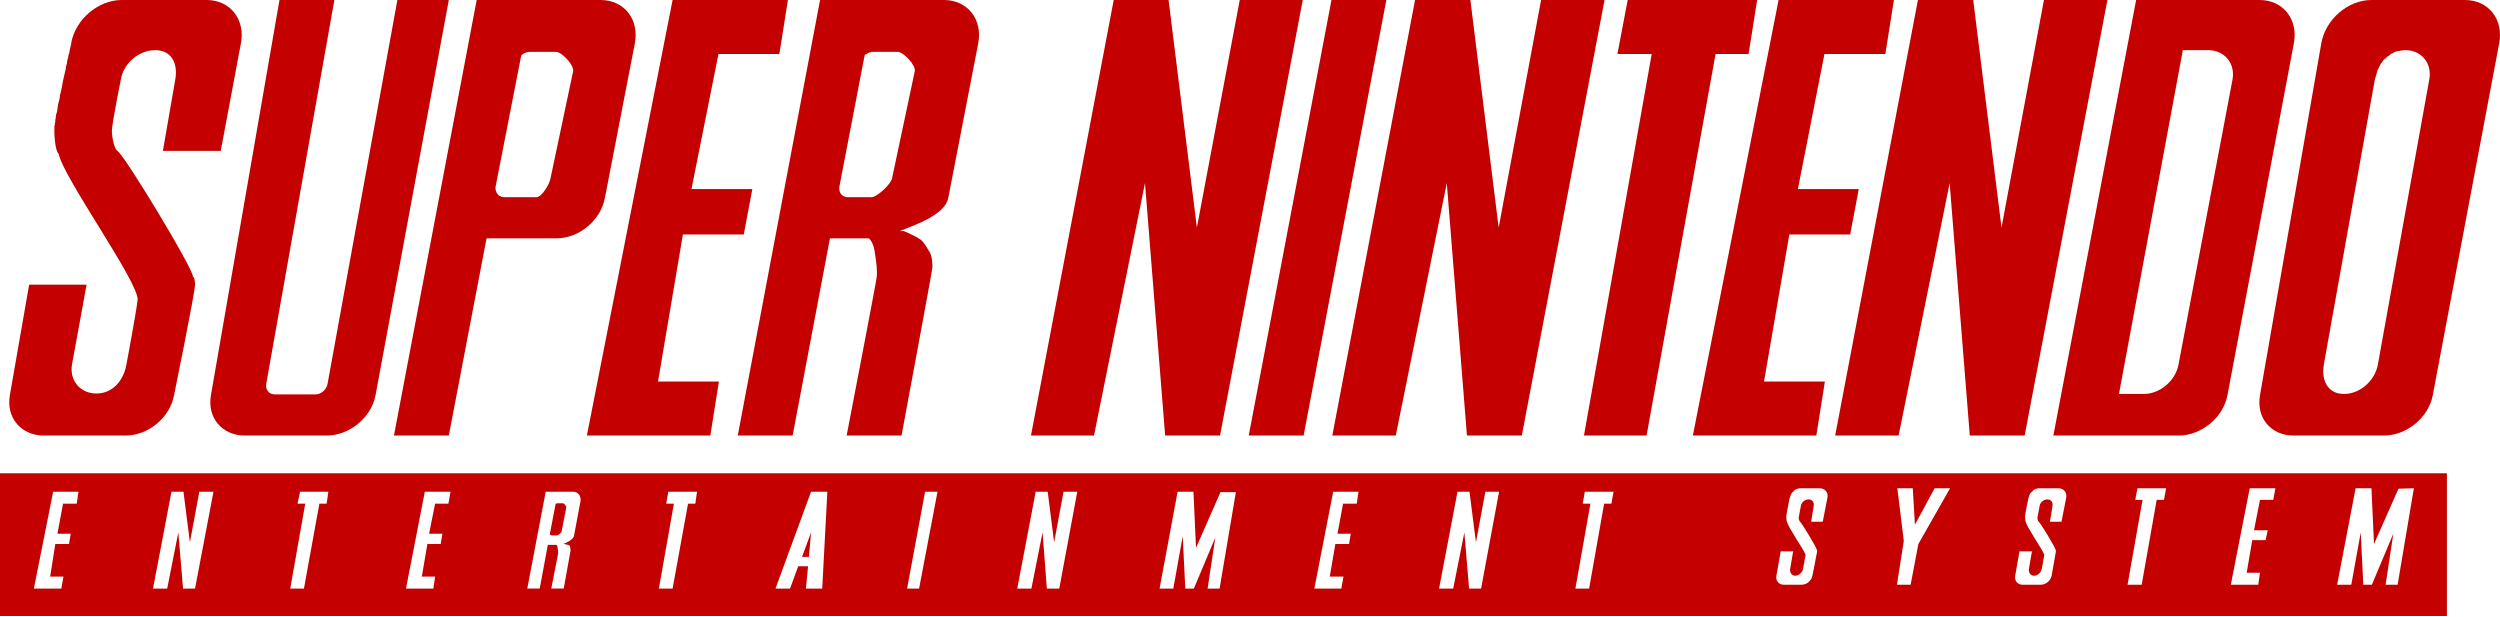
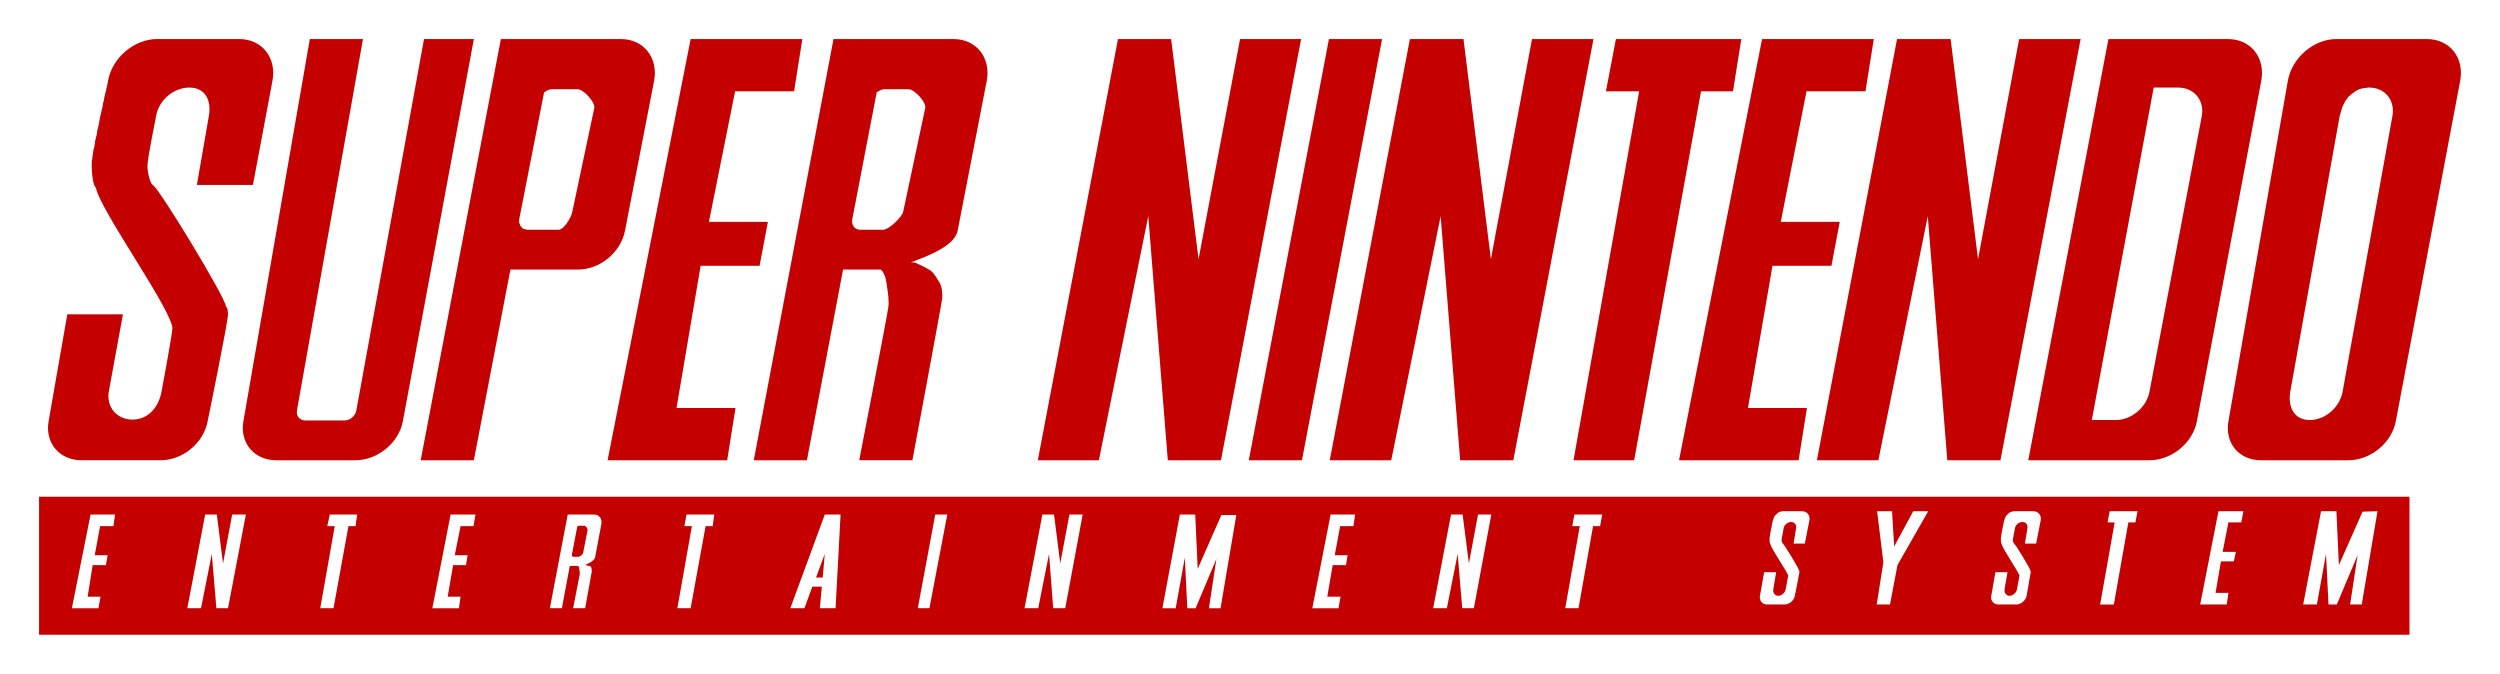
- <svg xmlns="http://www.w3.org/2000/svg" version="1.2" baseProfile="tiny" id="Ebene_1" x="0px" y="0px" width="399.49px" height="98.438px" viewBox="74.938 2 399.49 98.438" xml:space="preserve">
-   <g>
-     <path id="polyline2177" fill="#C40000" d="M94.393,2c-3.758,0-7.412,3.09-8.083,6.918v0.069v0.068v0.068l-0.068,0.068V9.33v0.068   l-0.069,0.137v0.138L86.104,9.81v0.206l-0.068,0.137v0.206l-0.069,0.205l-0.069,0.206l-0.068,0.41l-0.137,0.479l-0.067,0.479   l-0.138,0.479l-0.069,0.547l-0.138,0.548l-0.136,0.616l-0.138,0.548l-0.205,1.165l-0.138,0.617l-0.137,0.547l-0.067,0.548   L84.322,18.3l-0.136,0.549l-0.069,0.548l-0.069,0.479l-0.138,0.411l-0.069,0.479v0.206l-0.067,0.137v0.206v0.137l-0.068,0.206   v0.137v0.138l-0.069,0.137v0.069v0.067c-0.07,1.675,0.163,3.96,0.685,4.385c0.665,3.688,12.958,20.759,12.604,23.358   c-0.332,2.606-1.781,10.276-1.781,10.276c-0.446,2.585-2.21,4.656-4.794,4.656c-2.586,0-4.351-2.064-3.905-4.656l2.329-12.741   h-9.179l-3.083,17.674c-0.628,3.588,1.801,6.438,5.411,6.438h13.085c3.624,0,7.076-2.851,7.739-6.438   c0,0,3.372-16.508,3.356-17.674c-0.013-1.174-0.341-1.302-0.341-1.302c0-1.343-10.939-19.4-12.056-20.072   c-0.481-0.281-0.877-2.069-0.892-3.15c-0.021-1.074,1.439-8.289,1.439-8.289c0.444-2.585,2.894-4.657,5.48-4.657   c2.585,0,3.664,2.072,3.219,4.657l-1.986,11.439h9.247l3.22-17.194C114.163,5.09,111.713,2,107.955,2H94.393z M119.6,2   l-10.959,63.16c-0.628,3.588,1.802,6.438,5.412,6.438h13.084c3.624,0,7.138-2.851,7.809-6.438L146.658,2h-8.219l-11.167,61.377   c-0.163,0.893-1.028,1.646-1.917,1.646h-6.509c-0.911,0-1.519-0.747-1.371-1.646L128.369,2H119.6z M151.111,2L137.89,71.597h8.768   l6.029-31.511h11.166c3.632,0,7.074-2.871,7.739-6.438l4.795-24.73C177.111,5.083,174.667,2,170.91,2h-11.03H151.111z M182.417,2   l-13.699,69.598h19.727l1.37-8.632h-9.727l3.974-23.495h9.727l1.369-7.262h-9.725l4.315-21.578h9.728L200.843,2H182.417z    M205.981,2L192.83,71.597h8.769l5.96-31.511h6.234c0.818,0.764,0.916,2.171,1.025,2.877c0.162,1.025,0.334,2.333,0.207,3.357   c-0.113,1.017-4.797,25.276-4.797,25.276h8.77c0,0,4.932-26.429,4.932-26.853c0.016-0.431,0-1.785-0.477-2.534   c-0.322-0.479-0.873-1.583-1.51-1.985c-1.223-0.785-2.604-1.304-2.604-1.304h-0.619c2.512-0.988,7.24-2.617,7.744-5.273   l4.793-24.73C231.986,5.083,229.537,2,225.779,2H205.981z M252.906,2l-13.223,69.598h10.07l8.15-40.347l3.221,40.347h8.77   L283.115,2h-10.07l-6.85,36.375L261.673,2H252.906z M287.703,2l-13.219,69.598h8.768L296.47,2H287.703z M301.058,2l-13.219,69.598   h10.139l8.152-40.347l3.219,40.347h8.77L331.339,2h-10.139l-6.781,36.375L309.898,2H301.058z M335.039,2l-1.646,8.632h5.48   l-10.824,60.966h10.004l11.027-60.966h5.273L355.724,2H335.039z M359.15,2l-13.699,69.598h19.727l1.371-8.632h-9.727l4.043-23.495   h9.725l1.371-7.262h-9.727l4.244-21.578h9.729L377.578,2H359.15z M381.414,2l-13.221,69.598h10.137l8.154-40.347l3.219,40.347   h8.768L411.693,2h-10.139l-6.783,36.375L390.25,2H381.414z M416.283,2l-13.225,69.598h20.004c3.633,0,7.137-2.851,7.811-6.438   l10.615-56.241C442.208,5.083,439.767,2,436.009,2H416.283z M453.888,2c-3.76,0-7.344,3.09-8.016,6.918l-9.797,56.241   c-0.635,3.588,1.74,6.438,5.346,6.438h14.453c3.623,0,7.137-2.851,7.811-6.438L474.3,8.918C475.029,5.09,472.572,2,468.822,2   H453.888z M423.748,10.015h4.043c2.584,0,4.348,2.072,3.902,4.657l-8.631,45.555c-0.451,2.585-2.963,4.727-5.549,4.727h-3.973   L423.748,10.015z M459.025,10.015h0.275c2.584,0,4.281,2.072,3.834,4.657l-8.217,45.555c-0.449,2.577-2.83,4.727-5.412,4.727   c-2.588,0-3.666-2.142-3.223-4.727l8.152-45.555l0.066-0.206l0.07-0.206l0.066-0.273l0.068-0.206l0.07-0.274l0.066-0.206   l0.07-0.206l0.135-0.204l0.068-0.206l0.139-0.206l0.068-0.205l0.137-0.206l0.139-0.137l0.135-0.205l0.139-0.206l0.205-0.138   l0.137-0.138l0.139-0.137l0.203-0.138l0.207-0.137l0.139-0.137l0.203-0.138l0.207-0.068l0.205-0.137l0.139-0.069l0.271-0.069   l0.205-0.067h0.205l0.205-0.069h0.275L459.025,10.015z M159.536,10.289h4.248c0.933,0,2.911,2.136,2.741,3.083l-3.632,17.194   c-0.169,0.89-1.37,2.944-2.258,2.944h-5.14h-0.068h-0.068l-0.069-0.067h-0.067h-0.069h-0.069h-0.069v-0.069h-0.069h-0.068   l-0.07-0.067h-0.068l-0.068-0.069l-0.068-0.068h-0.068V33.1l-0.069-0.068l-0.069-0.069v-0.068l-0.068-0.068l-0.07-0.069v-0.067   V32.62l-0.068-0.068v-0.068v-0.068l-0.07-0.068v-0.068c0-0.114-0.012-0.285,0-0.412l4.111-21.03   C158.611,10.527,159.071,10.289,159.536,10.289z M214.13,10.289h0.07h0.068h0.068h0.068h3.975c0.934,0,2.922,2.136,2.738,3.083   l-3.633,17.125c-0.158,0.897-2.389,3.014-3.285,3.014h-3.769c-0.777,0-1.313-0.511-1.369-1.23c0-0.114-0.017-0.278,0-0.412   l4.042-21.03l0.066-0.068l0.07-0.068l0.135-0.069h0.067l0.069-0.068l0.068-0.068h0.068l0.068-0.069h0.07l0.135-0.067h0.068h0.067   h0.067v-0.069H214.13z M74.938,77.626v22.812h391.005V77.626H74.938z M362.373,80.023h0.066h0.066h0.07h0.066h0.068h3.016   c0.813,0,1.396,0.65,1.232,1.507l-0.754,3.838h-1.848l0.408-2.535c0.094-0.573-0.244-1.028-0.822-1.028   c-0.572,0-1.137,0.453-1.232,1.028l-0.34,1.851c-0.059,0.109,0.113,0.629,0.203,0.686c0.254,0.146,2.672,4.153,2.672,4.451   c0.057,0.148,0.09,0.22,0.066,0.275c-0.068,0.501-0.754,3.902-0.754,3.902c-0.146,0.781-0.906,1.438-1.711,1.438h-2.877   c-0.799,0-1.313-0.657-1.166-1.438l0.688-3.902h1.986L361,92.904c-0.092,0.571,0.24,1.095,0.818,1.095   c0.555,0,1.145-0.52,1.236-1.095l0.41-2.261c-0.367-0.945-2.791-4.389-2.947-5.207c-0.105-0.093-0.15-0.587-0.135-0.959   c0.021-0.407,0.547-2.946,0.547-2.946H361v-0.068v-0.066v-0.068l0.066-0.138v-0.067l0.066-0.07v-0.067l0.068-0.067V80.85   l0.068-0.067l0.07-0.07v-0.066h0.066l0.07-0.068l0.066-0.07l0.068-0.066v-0.07h0.068l0.066-0.066l0.066-0.068h0.07l0.068-0.067   h0.068l0.068-0.067h0.068h0.137L362.373,80.023z M378.125,80.023h2.467l0.342,5.824l3.15-5.824h2.469l-5.07,8.906l-1.232,6.507   h-2.191l1.098-6.988L378.125,80.023z M400.527,80.023h0.066h0.07h0.066h0.07h0.066h3.014c0.813,0,1.381,0.65,1.232,1.507   l-0.754,3.838h-1.85l0.412-2.535c0.092-0.573-0.242-1.028-0.822-1.028c-0.572,0-1.143,0.453-1.232,1.028l-0.342,1.851   c-0.072,0.109,0.092,0.629,0.203,0.686c0.242,0.146,2.672,4.153,2.672,4.451c0.072,0.148,0.07,0.22,0.07,0.275   c-0.094,0.501-0.686,3.902-0.686,3.902c-0.148,0.781-0.916,1.438-1.715,1.438h-2.943c-0.799,0-1.314-0.657-1.168-1.438l0.686-3.902   h1.988l-0.479,2.809c-0.094,0.571,0.264,1.095,0.822,1.095c0.57,0,1.119-0.52,1.232-1.095l0.41-2.261   c-0.375-0.945-2.787-4.389-2.945-5.207c-0.105-0.093-0.148-0.587-0.137-0.959c0.021-0.407,0.549-2.946,0.549-2.946l0.066-0.068   v-0.066v-0.068l0.068-0.138v-0.067l0.068-0.07v-0.067l0.068-0.067V80.85l0.068-0.067l0.068-0.07v-0.066h0.07l0.064-0.068   l0.068-0.07l0.068-0.066l0.068-0.07l0.068-0.066l0.068-0.068h0.068l0.07-0.067h0.066l0.068-0.067h0.066h0.137L400.527,80.023z    M416.486,80.023h4.592l-0.344,1.851h-1.166l-2.396,13.563h-2.26l2.396-13.563h-1.164L416.486,80.023z M434.433,80.023h4.109   l-0.344,1.851h-2.123l-0.957,4.864h2.191l-0.344,1.574h-2.125l-0.889,5.206h2.121l-0.271,1.918h-4.385L434.433,80.023z    M451.353,80.023h2.535l0.408,8.906l3.906-8.837l2.465-0.069l-2.6,15.413h-1.918l1.23-8.15l-3.426,8.15h-1.371l-0.408-8.358   l-1.508,8.358h-2.262L451.353,80.023z M83.432,80.573h4.042l-0.275,1.916h-2.191l-0.89,4.797h2.124l-0.275,1.645h-2.192   l-0.821,5.207h2.123l-0.343,1.917H80.35L83.432,80.573z M102.338,80.573h1.918l1.027,8.083l1.506-8.083h2.262l-2.947,15.479h-1.917   l-0.754-8.976l-1.78,8.976h-2.262L102.338,80.573z M122.889,80.573h4.521l-0.273,1.916h-1.165l-2.466,13.564h-2.19l2.396-13.564   h-1.233L122.889,80.573z M142.823,80.573h4.11l-0.343,1.916h-2.124l-0.959,4.797h2.124l-0.274,1.645h-2.123l-0.89,5.207h2.123   l-0.273,1.917h-4.384L142.823,80.573z M162.141,80.573h4.383c0.813,0,1.327,0.719,1.165,1.574l-1.027,5.479   c-0.114,0.594-1.157,1.078-1.714,1.303h0.138h0.068h0.07v0.067h0.068h0.07h0.066h0.07l0.068,0.067h0.068h0.068h0.07v0.067h0.068   h0.07v0.07h0.068c0.092,0.165,0.136,0.659,0.136,0.753c0,0.092-1.097,6.097-1.097,6.097h-1.986c0,0,1.061-5.394,1.097-5.616   c0.022-0.24-0.026-0.529-0.068-0.753c-0.016-0.166-0.024-0.45-0.206-0.618h-1.371l-1.301,6.987h-1.987L162.141,80.573z    M181.731,80.573h4.589l-0.273,1.916h-1.163l-2.467,13.564h-2.192l2.397-13.564h-1.232L181.731,80.573z M204.542,80.573h2.604   l-0.822,15.479h-2.604l0.342-3.563h-1.574l-1.303,3.563h-2.327L204.542,80.573z M222.765,80.573h1.986l-2.947,15.479h-1.918   L222.765,80.573z M240.437,80.573h1.92l1.025,8.083l1.51-8.083h2.191l-2.877,15.479h-1.986l-0.686-8.976l-1.783,8.976h-2.258   L240.437,80.573z M263.113,80.573h2.535l0.408,8.974l3.908-8.904h2.463l-2.602,15.412h-1.918l1.232-8.152l-3.428,8.152h-1.369   l-0.41-8.356l-1.506,8.356h-2.193L263.113,80.573z M287.978,80.573h4.041l-0.275,1.916h-2.191l-0.889,4.797h2.123l-0.275,1.645   h-2.189l-0.891,5.207h2.189l-0.342,1.917h-4.314L287.978,80.573z M307.841,80.573h1.918l1.029,8.083l1.506-8.083h2.191   l-2.875,15.479h-1.918l-0.754-8.976l-1.783,8.976h-2.26L307.841,80.573z M328.187,80.573h4.59l-0.342,1.916h-1.164l-2.398,13.564   h-2.193l2.4-13.564h-1.232L328.187,80.573z M163.991,82.42c-0.108,0-0.198,0.064-0.276,0.139l-0.89,4.656c0,0.038,0,0.032,0,0.07   c0,0.149,0.104,0.273,0.274,0.273h0.821c0.204,0,0.717-0.411,0.755-0.617l0.751-3.836c0.036-0.221-0.342-0.687-0.547-0.687   L163.991,82.42L163.991,82.42z M204.542,87.078l-1.438,3.905h1.096L204.542,87.078z" />
+ <svg xmlns="http://www.w3.org/2000/svg" version="1.2" id="Ebene_1" x="0px" y="0px" width="512" height="138" viewBox="74.938 2 512 138" xml:space="preserve">
+   <defs id="defs10381" />
+   <g id="g10387" transform="matrix(1.241583,0,0,1.239359,-10.10372,7.521282)">
+     <g id="g10376">
+       <path id="polyline2177" fill="#c40000" d="M 94.393,2 C 90.635,2 86.981,5.09 86.31,8.918 V 8.987 9.055 9.123 L 86.242,9.191 V 9.33 9.398 L 86.173,9.535 V 9.673 L 86.104,9.81 v 0.206 l -0.068,0.137 v 0.206 l -0.069,0.205 -0.069,0.206 -0.068,0.41 -0.137,0.479 -0.067,0.479 -0.138,0.479 -0.069,0.547 -0.138,0.548 -0.136,0.616 -0.138,0.548 -0.205,1.165 -0.138,0.617 -0.137,0.547 -0.067,0.548 -0.138,0.547 -0.136,0.549 -0.069,0.548 -0.069,0.479 -0.138,0.411 -0.069,0.479 v 0.206 l -0.067,0.137 v 0.206 0.137 l -0.068,0.206 v 0.137 0.138 l -0.069,0.137 v 0.069 0.067 c -0.07,1.675 0.163,3.96 0.685,4.385 0.665,3.688 12.958,20.759 12.604,23.358 -0.332,2.606 -1.781,10.276 -1.781,10.276 -0.446,2.585 -2.21,4.656 -4.794,4.656 -2.586,0 -4.351,-2.064 -3.905,-4.656 l 2.329,-12.741 h -9.179 l -3.083,17.674 c -0.628,3.588 1.801,6.438 5.411,6.438 h 13.085 c 3.624,0 7.076,-2.851 7.739,-6.438 0,0 3.372,-16.508 3.356,-17.674 -0.013,-1.174 -0.341,-1.302 -0.341,-1.302 0,-1.343 -10.939,-19.4 -12.056,-20.072 -0.481,-0.281 -0.877,-2.069 -0.892,-3.15 -0.021,-1.074 1.439,-8.289 1.439,-8.289 0.444,-2.585 2.894,-4.657 5.48,-4.657 2.585,0 3.664,2.072 3.219,4.657 l -1.986,11.439 h 9.247 l 3.22,-17.194 C 114.163,5.09 111.713,2 107.955,2 Z M 119.6,2 108.641,65.16 c -0.628,3.588 1.802,6.438 5.412,6.438 h 13.084 c 3.624,0 7.138,-2.851 7.809,-6.438 L 146.658,2 h -8.219 l -11.167,61.377 c -0.163,0.893 -1.028,1.646 -1.917,1.646 h -6.509 c -0.911,0 -1.519,-0.747 -1.371,-1.646 L 128.369,2 Z m 31.511,0 -13.221,69.597 h 8.768 l 6.029,-31.511 h 11.166 c 3.632,0 7.074,-2.871 7.739,-6.438 l 4.795,-24.73 C 177.111,5.083 174.667,2 170.91,2 h -11.03 z m 31.306,0 -13.699,69.598 h 19.727 l 1.37,-8.632 h -9.727 l 3.974,-23.495 h 9.727 l 1.369,-7.262 h -9.725 l 4.315,-21.578 h 9.728 L 200.843,2 Z m 23.564,0 -13.151,69.597 h 8.769 l 5.96,-31.511 h 6.234 c 0.818,0.764 0.916,2.171 1.025,2.877 0.162,1.025 0.334,2.333 0.207,3.357 -0.113,1.017 -4.797,25.276 -4.797,25.276 h 8.77 c 0,0 4.932,-26.429 4.932,-26.853 0.016,-0.431 0,-1.785 -0.477,-2.534 -0.322,-0.479 -0.873,-1.583 -1.51,-1.985 -1.223,-0.785 -2.604,-1.304 -2.604,-1.304 h -0.619 c 2.512,-0.988 7.24,-2.617 7.744,-5.273 l 4.793,-24.73 C 231.986,5.083 229.537,2 225.779,2 Z m 46.925,0 -13.223,69.598 h 10.07 l 8.15,-40.347 3.221,40.347 h 8.77 L 283.115,2 h -10.07 L 266.195,38.375 261.673,2 Z m 34.797,0 -13.219,69.598 h 8.768 L 296.47,2 Z m 13.355,0 -13.219,69.598 h 10.139 l 8.152,-40.347 3.219,40.347 h 8.77 L 331.339,2 H 321.2 L 314.419,38.375 309.898,2 Z m 33.981,0 -1.646,8.632 h 5.48 l -10.824,60.966 h 10.004 L 349.08,10.632 h 5.273 L 355.724,2 Z m 24.111,0 -13.699,69.598 h 19.727 l 1.371,-8.632 h -9.727 l 4.043,-23.495 h 9.725 l 1.371,-7.262 h -9.727 l 4.244,-21.578 h 9.729 L 377.578,2 Z m 22.264,0 -13.221,69.598 h 10.137 l 8.154,-40.347 3.219,40.347 h 8.768 L 411.693,2 H 401.554 L 394.771,38.375 390.25,2 Z m 34.869,0 -13.225,69.598 h 20.004 c 3.633,0 7.137,-2.851 7.811,-6.438 L 441.488,8.919 C 442.208,5.083 439.767,2 436.009,2 Z m 37.605,0 c -3.76,0 -7.344,3.09 -8.016,6.918 l -9.797,56.241 c -0.635,3.588 1.74,6.438 5.346,6.438 h 14.453 c 3.623,0 7.137,-2.851 7.811,-6.438 L 474.3,8.918 C 475.029,5.09 472.572,2 468.822,2 Z m -30.14,8.015 h 4.043 c 2.584,0 4.348,2.072 3.902,4.657 l -8.631,45.555 c -0.451,2.585 -2.963,4.727 -5.549,4.727 h -3.973 z m 35.277,0 h 0.275 c 2.584,0 4.281,2.072 3.834,4.657 l -8.217,45.555 c -0.449,2.577 -2.83,4.727 -5.412,4.727 -2.588,0 -3.666,-2.142 -3.223,-4.727 l 8.152,-45.555 0.066,-0.206 0.07,-0.206 0.066,-0.273 0.068,-0.206 0.07,-0.274 0.066,-0.206 0.07,-0.206 0.135,-0.204 0.068,-0.206 0.139,-0.206 0.068,-0.205 0.137,-0.206 0.139,-0.137 0.135,-0.205 0.139,-0.206 0.205,-0.138 0.137,-0.138 0.139,-0.137 0.203,-0.138 0.207,-0.137 0.139,-0.137 0.203,-0.138 0.207,-0.068 0.205,-0.137 0.139,-0.069 0.271,-0.069 0.205,-0.067 h 0.205 l 0.205,-0.069 h 0.275 z m -299.489,0.274 h 4.248 c 0.933,0 2.911,2.136 2.741,3.083 l -3.632,17.194 c -0.169,0.89 -1.37,2.944 -2.258,2.944 h -5.14 -0.068 -0.068 l -0.069,-0.067 h -0.067 -0.069 -0.069 -0.069 v -0.069 h -0.069 -0.068 l -0.07,-0.067 h -0.068 l -0.068,-0.069 -0.068,-0.068 h -0.068 V 33.1 l -0.069,-0.068 -0.069,-0.069 v -0.068 l -0.068,-0.068 -0.07,-0.069 V 32.691 32.62 l -0.068,-0.068 v -0.068 -0.068 l -0.07,-0.068 V 32.28 c 0,-0.114 -0.012,-0.285 0,-0.412 l 4.111,-21.03 c 0.377,-0.311 0.837,-0.549 1.302,-0.549 z m 54.594,0 h 0.07 0.068 0.068 0.068 3.975 c 0.934,0 2.922,2.136 2.738,3.083 l -3.633,17.125 c -0.158,0.897 -2.389,3.014 -3.285,3.014 h -3.769 c -0.777,0 -1.313,-0.511 -1.369,-1.23 0,-0.114 -0.017,-0.278 0,-0.412 l 4.042,-21.03 0.066,-0.068 0.07,-0.068 0.135,-0.069 h 0.067 l 0.069,-0.068 0.068,-0.068 h 0.068 l 0.068,-0.069 h 0.07 l 0.135,-0.067 h 0.068 0.067 0.067 v -0.069 h 0.009 z M 74.938,77.626 v 22.812 H 465.943 V 77.626 Z m 287.435,2.397 h 0.066 0.066 0.07 0.066 0.068 3.016 c 0.813,0 1.396,0.65 1.232,1.507 l -0.754,3.838 h -1.848 l 0.408,-2.535 c 0.094,-0.573 -0.244,-1.028 -0.822,-1.028 -0.572,0 -1.137,0.453 -1.232,1.028 l -0.34,1.851 c -0.059,0.109 0.113,0.629 0.203,0.686 0.254,0.146 2.672,4.153 2.672,4.451 0.057,0.148 0.09,0.22 0.066,0.275 -0.068,0.501 -0.754,3.902 -0.754,3.902 -0.146,0.781 -0.906,1.438 -1.711,1.438 h -2.877 c -0.799,0 -1.313,-0.657 -1.166,-1.438 l 0.688,-3.902 h 1.986 L 361,92.904 c -0.092,0.571 0.24,1.095 0.818,1.095 0.555,0 1.145,-0.52 1.236,-1.095 l 0.41,-2.261 c -0.367,-0.945 -2.791,-4.389 -2.947,-5.207 -0.105,-0.093 -0.15,-0.587 -0.135,-0.959 0.021,-0.407 0.547,-2.946 0.547,-2.946 H 361 v -0.068 -0.066 -0.068 l 0.066,-0.138 v -0.067 l 0.066,-0.07 V 80.987 L 361.2,80.92 v -0.07 l 0.068,-0.067 0.07,-0.07 v -0.066 h 0.066 l 0.07,-0.068 0.066,-0.07 0.068,-0.066 v -0.07 h 0.068 l 0.066,-0.066 0.066,-0.068 h 0.07 l 0.068,-0.067 h 0.068 l 0.068,-0.067 h 0.068 0.137 z m 15.752,0 h 2.467 l 0.342,5.824 3.15,-5.824 h 2.469 l -5.07,8.906 -1.232,6.507 h -2.191 l 1.098,-6.988 z m 22.402,0 h 0.066 0.07 0.066 0.07 0.066 3.014 c 0.813,0 1.381,0.65 1.232,1.507 l -0.754,3.838 h -1.85 l 0.412,-2.535 c 0.092,-0.573 -0.242,-1.028 -0.822,-1.028 -0.572,0 -1.143,0.453 -1.232,1.028 l -0.342,1.851 c -0.072,0.109 0.092,0.629 0.203,0.686 0.242,0.146 2.672,4.153 2.672,4.451 0.072,0.148 0.07,0.22 0.07,0.275 -0.094,0.501 -0.686,3.902 -0.686,3.902 -0.148,0.781 -0.916,1.438 -1.715,1.438 h -2.943 c -0.799,0 -1.314,-0.657 -1.168,-1.438 l 0.686,-3.902 h 1.988 l -0.479,2.809 c -0.094,0.571 0.264,1.095 0.822,1.095 0.57,0 1.119,-0.52 1.232,-1.095 l 0.41,-2.261 c -0.375,-0.945 -2.787,-4.389 -2.945,-5.207 -0.105,-0.093 -0.148,-0.587 -0.137,-0.959 0.021,-0.407 0.549,-2.946 0.549,-2.946 l 0.066,-0.068 V 81.398 81.33 l 0.068,-0.138 v -0.067 l 0.068,-0.07 v -0.067 l 0.068,-0.067 V 80.85 l 0.068,-0.067 0.068,-0.07 v -0.066 h 0.07 l 0.064,-0.068 0.068,-0.07 0.068,-0.066 0.068,-0.07 0.068,-0.066 0.068,-0.068 h 0.068 l 0.07,-0.067 h 0.066 l 0.068,-0.067 h 0.066 0.137 z m 15.959,0 h 4.592 l -0.344,1.851 h -1.166 l -2.396,13.563 h -2.26 l 2.396,-13.563 h -1.164 z m 17.947,0 h 4.109 l -0.344,1.851 h -2.123 l -0.957,4.864 h 2.191 l -0.344,1.574 h -2.125 l -0.889,5.206 h 2.121 l -0.271,1.918 h -4.385 z m 16.92,0 h 2.535 l 0.408,8.906 3.906,-8.837 2.465,-0.069 -2.6,15.413 h -1.918 l 1.23,-8.15 -3.426,8.15 h -1.371 l -0.408,-8.358 -1.508,8.358 h -2.262 z m -367.921,0.55 h 4.042 l -0.275,1.916 h -2.191 l -0.89,4.797 h 2.124 l -0.275,1.645 h -2.192 l -0.821,5.207 h 2.123 l -0.343,1.917 H 80.35 Z m 18.906,0 h 1.918 l 1.027,8.083 1.506,-8.083 h 2.262 l -2.947,15.479 h -1.917 l -0.754,-8.976 -1.78,8.976 h -2.262 z m 20.551,0 h 4.521 l -0.273,1.916 h -1.165 l -2.466,13.564 h -2.19 l 2.396,-13.564 h -1.233 z m 19.934,0 h 4.11 l -0.343,1.916 h -2.124 l -0.959,4.797 h 2.124 l -0.274,1.645 h -2.123 l -0.89,5.207 h 2.123 l -0.273,1.917 h -4.384 z m 19.318,0 h 4.383 c 0.813,0 1.327,0.719 1.165,1.574 l -1.027,5.479 c -0.114,0.594 -1.157,1.078 -1.714,1.303 h 0.138 0.068 0.07 v 0.067 h 0.068 0.07 0.066 0.07 l 0.068,0.067 h 0.068 0.068 0.07 v 0.067 h 0.068 0.07 v 0.07 h 0.068 c 0.092,0.165 0.136,0.659 0.136,0.753 0,0.092 -1.097,6.097 -1.097,6.097 h -1.986 c 0,0 1.061,-5.394 1.097,-5.616 0.022,-0.24 -0.026,-0.529 -0.068,-0.753 -0.016,-0.166 -0.024,-0.45 -0.206,-0.618 h -1.371 l -1.301,6.987 h -1.987 z m 19.59,0 h 4.589 l -0.273,1.916 h -1.163 l -2.467,13.564 h -2.192 l 2.397,-13.564 h -1.232 z m 22.811,0 h 2.604 l -0.822,15.479 h -2.604 l 0.342,-3.563 h -1.574 l -1.303,3.563 h -2.327 z m 18.223,0 h 1.986 l -2.947,15.479 h -1.918 z m 17.672,0 h 1.92 l 1.025,8.083 1.51,-8.083 h 2.191 l -2.877,15.479 h -1.986 l -0.686,-8.976 -1.783,8.976 h -2.258 z m 22.676,0 h 2.535 l 0.408,8.974 3.908,-8.904 h 2.463 l -2.602,15.412 h -1.918 l 1.232,-8.152 -3.428,8.152 h -1.369 l -0.41,-8.356 -1.506,8.356 h -2.193 z m 24.865,0 h 4.041 l -0.275,1.916 h -2.191 l -0.889,4.797 h 2.123 l -0.275,1.645 h -2.189 l -0.891,5.207 h 2.189 l -0.342,1.917 h -4.314 z m 19.863,0 h 1.918 l 1.029,8.083 1.506,-8.083 h 2.191 l -2.875,15.479 h -1.918 l -0.754,-8.976 -1.783,8.976 h -2.26 z m 20.346,0 h 4.59 l -0.342,1.916 h -1.164 l -2.398,13.564 h -2.193 l 2.4,-13.564 h -1.232 z M 163.991,82.42 c -0.108,0 -0.198,0.064 -0.276,0.139 l -0.89,4.656 c 0,0.038 0,0.032 0,0.07 0,0.149 0.104,0.273 0.274,0.273 h 0.821 c 0.204,0 0.717,-0.411 0.755,-0.617 l 0.751,-3.836 c 0.036,-0.221 -0.342,-0.687 -0.547,-0.687 z m 40.551,4.658 -1.438,3.905 h 1.096 z" />
+     </g>
  </g>
</svg>
